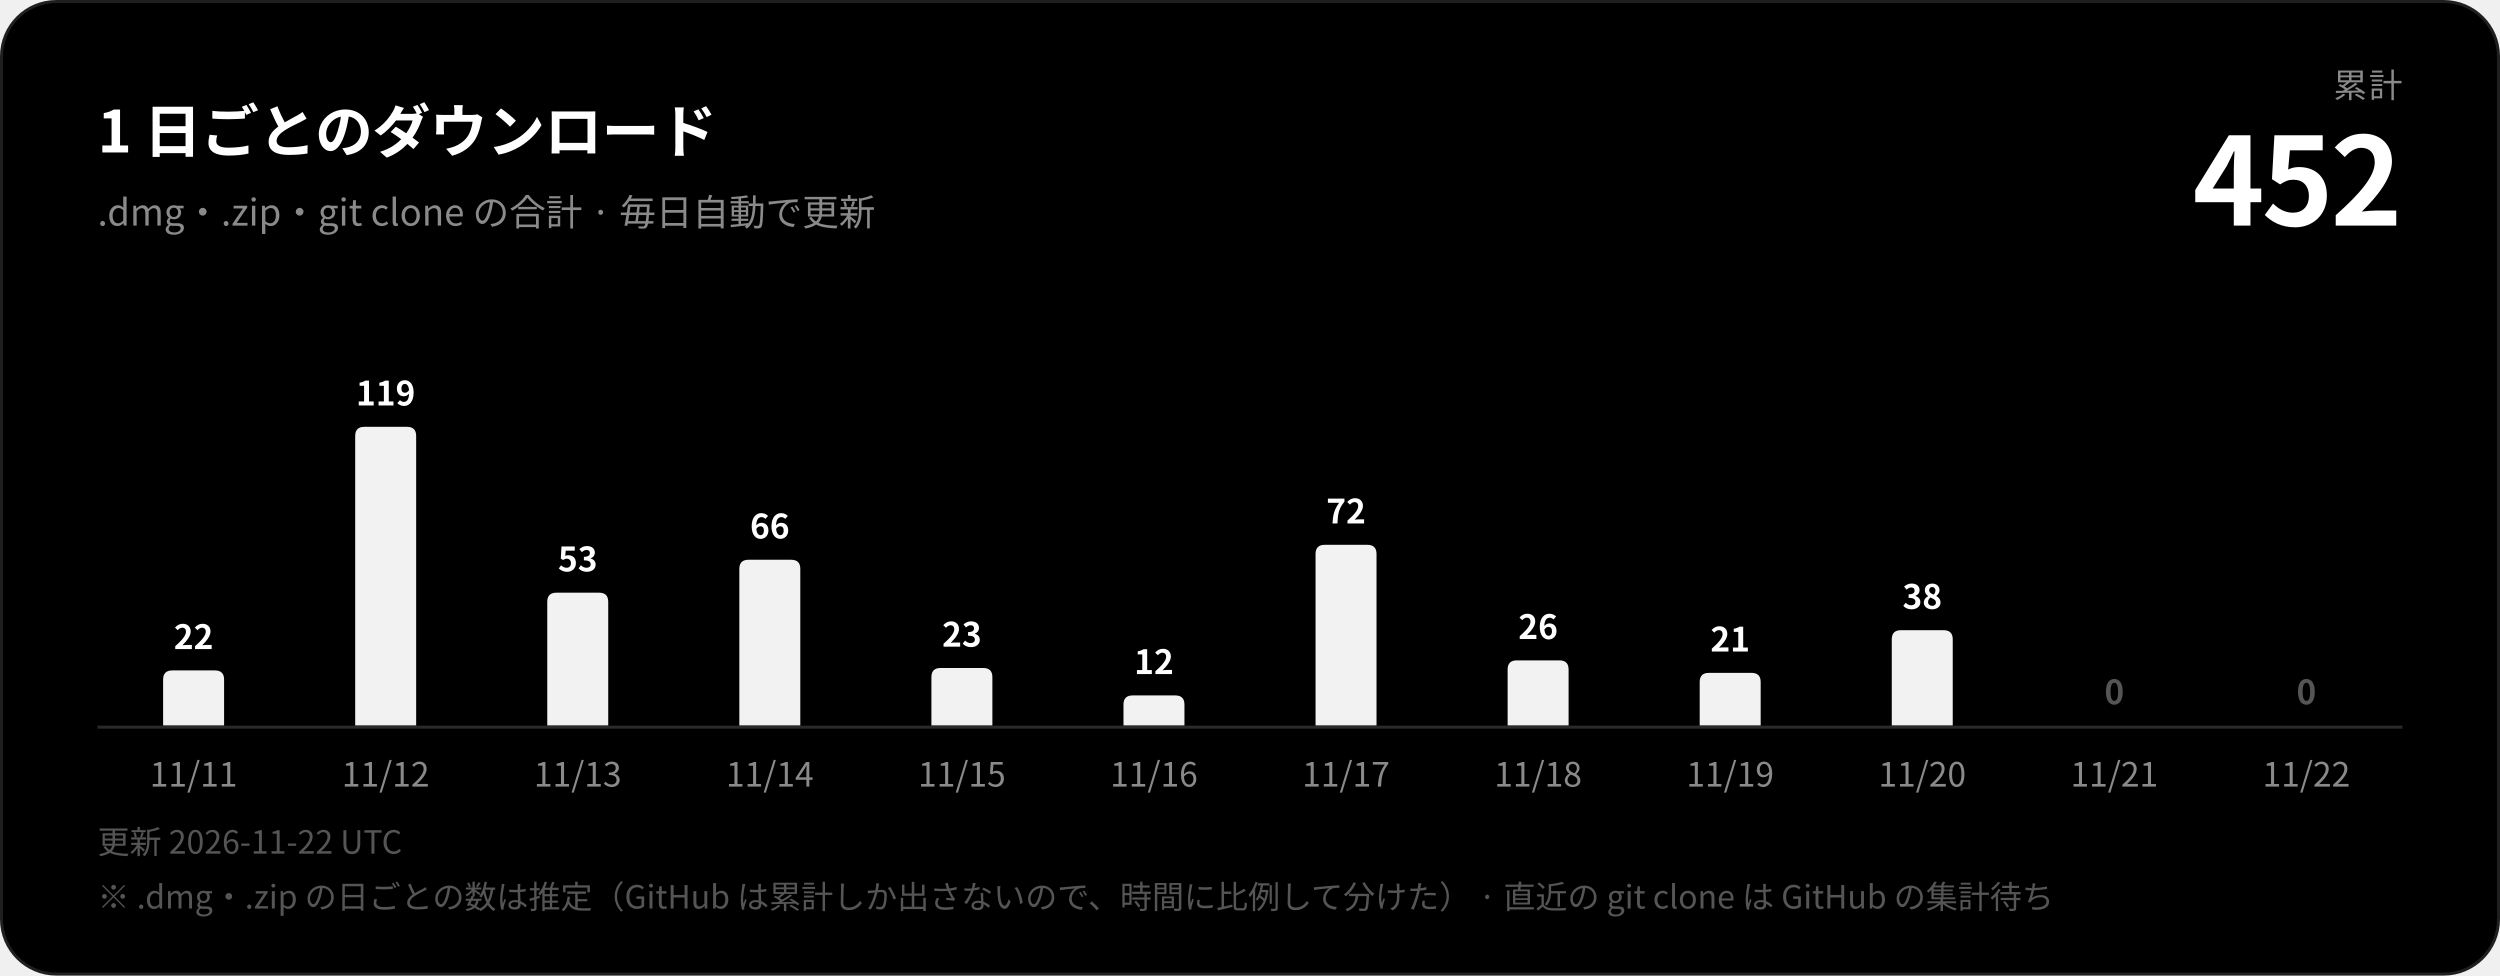
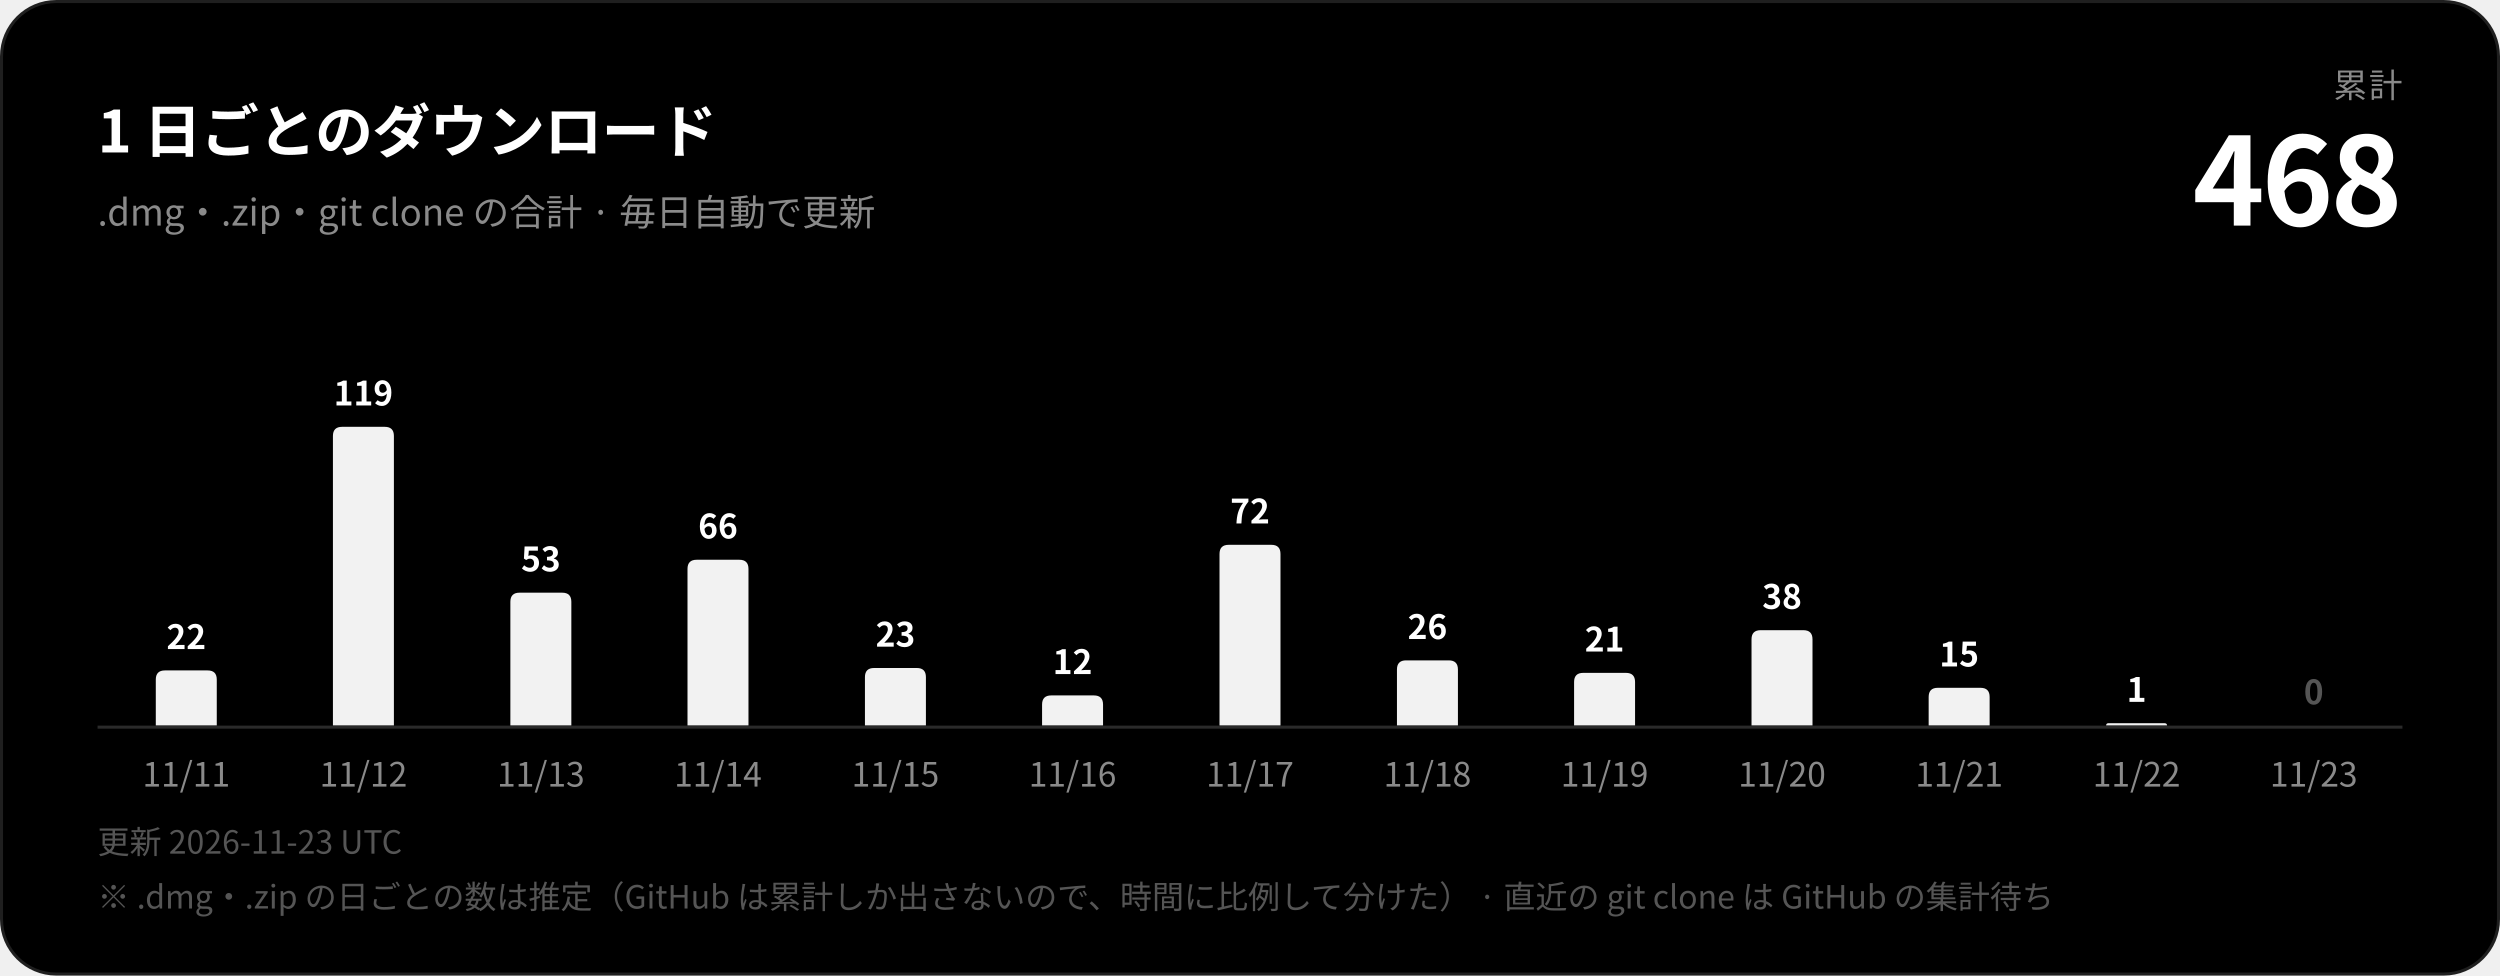
<svg xmlns="http://www.w3.org/2000/svg" width="820" height="320" viewBox="0 0 820 320" role="img" aria-label="1 日ごとのダウンロード">
  <rect x="0.5" y="0.5" width="819" height="319" rx="18" fill="#000000" stroke="#1f1f1f" />
  <g font-family="-apple-system, BlinkMacSystemFont, 'SF Pro Display', 'Segoe UI', 'Hiragino Sans', 'Hiragino Kaku Gothic ProN', 'Noto Sans CJK JP', 'Noto Sans JP', 'PingFang SC', 'Microsoft YaHei', sans-serif" style="font-variant-numeric: tabular-nums">
    <text x="32" y="50" font-size="19" font-weight="600" fill="#ffffff" letter-spacing="-0.2">1 日ごとのダウンロード</text>
    <text x="32" y="74" font-size="12" fill="#8a8a8a">.dmg・.zip・git clone の合計 · 毎日自動で更新</text>
    <text x="788" y="32" font-size="11" fill="#8a8a8a" text-anchor="end" letter-spacing="0.6">累計</text>
-     <text x="788" y="74" font-size="40" font-weight="700" fill="#ffffff" text-anchor="end" letter-spacing="-1">452</text>
-     <path d="M53.5,238.0V222.9Q53.5,219.9 56.5,219.9H70.5Q73.5,219.9 73.5,222.9V238.0Z" fill="#f2f2f2" />
-     <text x="63.5" y="212.9" font-size="11" font-weight="600" fill="#ffffff" text-anchor="middle">22</text>
-     <text x="63.5" y="258" font-size="11" fill="#8a8a8a" text-anchor="middle">11/11</text>
-     <path d="M116.5,238.0V143.0Q116.5,140.0 119.5,140.0H133.5Q136.5,140.0 136.5,143.0V238.0Z" fill="#f2f2f2" />
-     <text x="126.5" y="133.0" font-size="11" font-weight="600" fill="#ffffff" text-anchor="middle">119</text>
-     <text x="126.5" y="258" font-size="11" fill="#8a8a8a" text-anchor="middle">11/12</text>
-     <path d="M179.5,238.0V197.4Q179.5,194.4 182.5,194.4H196.5Q199.5,194.4 199.5,197.4V238.0Z" fill="#f2f2f2" />
-     <text x="189.5" y="187.4" font-size="11" font-weight="600" fill="#ffffff" text-anchor="middle">53</text>
-     <text x="189.5" y="258" font-size="11" fill="#8a8a8a" text-anchor="middle">11/13</text>
-     <path d="M242.5,238.0V186.6Q242.5,183.6 245.5,183.6H259.5Q262.5,183.6 262.5,186.6V238.0Z" fill="#f2f2f2" />
-     <text x="252.5" y="176.6" font-size="11" font-weight="600" fill="#ffffff" text-anchor="middle">66</text>
-     <text x="252.5" y="258" font-size="11" fill="#8a8a8a" text-anchor="middle">11/14</text>
-     <path d="M305.5,238.0V222.1Q305.5,219.1 308.5,219.1H322.5Q325.5,219.1 325.5,222.1V238.0Z" fill="#f2f2f2" />
-     <text x="315.5" y="212.1" font-size="11" font-weight="600" fill="#ffffff" text-anchor="middle">23</text>
-     <text x="315.5" y="258" font-size="11" fill="#8a8a8a" text-anchor="middle">11/15</text>
-     <path d="M368.5,238.0V231.1Q368.5,228.1 371.5,228.1H385.5Q388.5,228.1 388.5,231.1V238.0Z" fill="#f2f2f2" />
-     <text x="378.5" y="221.1" font-size="11" font-weight="600" fill="#ffffff" text-anchor="middle">12</text>
-     <text x="378.5" y="258" font-size="11" fill="#8a8a8a" text-anchor="middle">11/16</text>
-     <path d="M431.5,238.0V181.7Q431.5,178.7 434.5,178.7H448.5Q451.5,178.7 451.5,181.7V238.0Z" fill="#f2f2f2" />
-     <text x="441.5" y="171.7" font-size="11" font-weight="600" fill="#ffffff" text-anchor="middle">72</text>
-     <text x="441.5" y="258" font-size="11" fill="#8a8a8a" text-anchor="middle">11/17</text>
-     <path d="M494.5,238.0V219.6Q494.5,216.6 497.5,216.6H511.5Q514.5,216.6 514.5,219.6V238.0Z" fill="#f2f2f2" />
-     <text x="504.5" y="209.6" font-size="11" font-weight="600" fill="#ffffff" text-anchor="middle">26</text>
-     <text x="504.5" y="258" font-size="11" fill="#8a8a8a" text-anchor="middle">11/18</text>
-     <path d="M557.5,238.0V223.7Q557.5,220.7 560.5,220.7H574.5Q577.5,220.7 577.5,223.7V238.0Z" fill="#f2f2f2" />
-     <text x="567.5" y="213.7" font-size="11" font-weight="600" fill="#ffffff" text-anchor="middle">21</text>
-     <text x="567.5" y="258" font-size="11" fill="#8a8a8a" text-anchor="middle">11/19</text>
-     <path d="M620.5,238.0V209.7Q620.5,206.7 623.5,206.7H637.5Q640.5,206.7 640.5,209.7V238.0Z" fill="#f2f2f2" />
-     <text x="630.5" y="199.7" font-size="11" font-weight="600" fill="#ffffff" text-anchor="middle">38</text>
-     <text x="630.5" y="258" font-size="11" fill="#8a8a8a" text-anchor="middle">11/20</text>
-     <text x="693.5" y="231.0" font-size="11" font-weight="600" fill="#555555" text-anchor="middle">0</text>
-     <text x="693.5" y="258" font-size="11" fill="#8a8a8a" text-anchor="middle">11/21</text>
-     <text x="756.5" y="231.0" font-size="11" font-weight="600" fill="#555555" text-anchor="middle">0</text>
-     <text x="756.5" y="258" font-size="11" fill="#8a8a8a" text-anchor="middle">11/22</text>
+     <text x="788" y="74" font-size="40" font-weight="700" fill="#ffffff" text-anchor="end" letter-spacing="-1">468</text>
+     <path d="M51.1,238.0V222.9Q51.1,219.9 54.1,219.9H68.1Q71.1,219.9 71.1,222.9V238.0Z" fill="#f2f2f2" />
+     <text x="61.1" y="212.9" font-size="11" font-weight="600" fill="#ffffff" text-anchor="middle">22</text>
+     <text x="61.1" y="258" font-size="11" fill="#8a8a8a" text-anchor="middle">11/11</text>
+     <path d="M109.2,238.0V143.0Q109.2,140.0 112.2,140.0H126.2Q129.2,140.0 129.2,143.0V238.0Z" fill="#f2f2f2" />
+     <text x="119.2" y="133.0" font-size="11" font-weight="600" fill="#ffffff" text-anchor="middle">119</text>
+     <text x="119.2" y="258" font-size="11" fill="#8a8a8a" text-anchor="middle">11/12</text>
+     <path d="M167.4,238.0V197.4Q167.4,194.4 170.4,194.4H184.4Q187.4,194.4 187.4,197.4V238.0Z" fill="#f2f2f2" />
+     <text x="177.4" y="187.4" font-size="11" font-weight="600" fill="#ffffff" text-anchor="middle">53</text>
+     <text x="177.4" y="258" font-size="11" fill="#8a8a8a" text-anchor="middle">11/13</text>
+     <path d="M225.5,238.0V186.6Q225.5,183.6 228.5,183.6H242.5Q245.5,183.6 245.5,186.6V238.0Z" fill="#f2f2f2" />
+     <text x="235.5" y="176.6" font-size="11" font-weight="600" fill="#ffffff" text-anchor="middle">66</text>
+     <text x="235.5" y="258" font-size="11" fill="#8a8a8a" text-anchor="middle">11/14</text>
+     <path d="M283.7,238.0V222.1Q283.7,219.1 286.7,219.1H300.7Q303.7,219.1 303.7,222.1V238.0Z" fill="#f2f2f2" />
+     <text x="293.7" y="212.1" font-size="11" font-weight="600" fill="#ffffff" text-anchor="middle">23</text>
+     <text x="293.7" y="258" font-size="11" fill="#8a8a8a" text-anchor="middle">11/15</text>
+     <path d="M341.8,238.0V231.1Q341.8,228.1 344.8,228.1H358.8Q361.8,228.1 361.8,231.1V238.0Z" fill="#f2f2f2" />
+     <text x="351.8" y="221.1" font-size="11" font-weight="600" fill="#ffffff" text-anchor="middle">12</text>
+     <text x="351.8" y="258" font-size="11" fill="#8a8a8a" text-anchor="middle">11/16</text>
+     <path d="M400.0,238.0V181.7Q400.0,178.7 403.0,178.7H417.0Q420.0,178.7 420.0,181.7V238.0Z" fill="#f2f2f2" />
+     <text x="410.0" y="171.7" font-size="11" font-weight="600" fill="#ffffff" text-anchor="middle">72</text>
+     <text x="410.0" y="258" font-size="11" fill="#8a8a8a" text-anchor="middle">11/17</text>
+     <path d="M458.2,238.0V219.6Q458.2,216.6 461.2,216.6H475.2Q478.2,216.6 478.2,219.6V238.0Z" fill="#f2f2f2" />
+     <text x="468.2" y="209.6" font-size="11" font-weight="600" fill="#ffffff" text-anchor="middle">26</text>
+     <text x="468.2" y="258" font-size="11" fill="#8a8a8a" text-anchor="middle">11/18</text>
+     <path d="M516.3,238.0V223.7Q516.3,220.7 519.3,220.7H533.3Q536.3,220.7 536.3,223.7V238.0Z" fill="#f2f2f2" />
+     <text x="526.3" y="213.7" font-size="11" font-weight="600" fill="#ffffff" text-anchor="middle">21</text>
+     <text x="526.3" y="258" font-size="11" fill="#8a8a8a" text-anchor="middle">11/19</text>
+     <path d="M574.5,238.0V209.7Q574.5,206.7 577.5,206.7H591.5Q594.5,206.7 594.5,209.7V238.0Z" fill="#f2f2f2" />
+     <text x="584.5" y="199.7" font-size="11" font-weight="600" fill="#ffffff" text-anchor="middle">38</text>
+     <text x="584.5" y="258" font-size="11" fill="#8a8a8a" text-anchor="middle">11/20</text>
+     <path d="M632.6,238.0V228.6Q632.6,225.6 635.6,225.6H649.6Q652.6,225.6 652.6,228.6V238.0Z" fill="#f2f2f2" />
+     <text x="642.6" y="218.6" font-size="11" font-weight="600" fill="#ffffff" text-anchor="middle">15</text>
+     <text x="642.6" y="258" font-size="11" fill="#8a8a8a" text-anchor="middle">11/21</text>
+     <path d="M690.8,238.0V238.0Q690.8,237.2 691.6,237.2H709.9Q710.8,237.2 710.8,238.0V238.0Z" fill="#f2f2f2" />
+     <text x="700.8" y="230.2" font-size="11" font-weight="600" fill="#ffffff" text-anchor="middle">1</text>
+     <text x="700.8" y="258" font-size="11" fill="#8a8a8a" text-anchor="middle">11/22</text>
+     <text x="758.9" y="231.0" font-size="11" font-weight="600" fill="#555555" text-anchor="middle">0</text>
+     <text x="758.9" y="258" font-size="11" fill="#8a8a8a" text-anchor="middle">11/23</text>
    <line x1="32" y1="238.5" x2="788" y2="238.5" stroke="#2a2a2a" stroke-width="1" />
-     <text x="32" y="280" font-size="10.5" fill="#555555">更新 2026-11-22 UTC</text>
+     <text x="32" y="280" font-size="10.5" fill="#555555">更新 2026-11-23 UTC</text>
    <text x="32" y="298" font-size="10.5" fill="#555555">※ .dmg・.zip の日ごとの数は推定（GitHub は累計しか出さないので、時間に比例して分けた） · 直近の git clone は GitHub の集計待ち</text>
  </g>
</svg>
